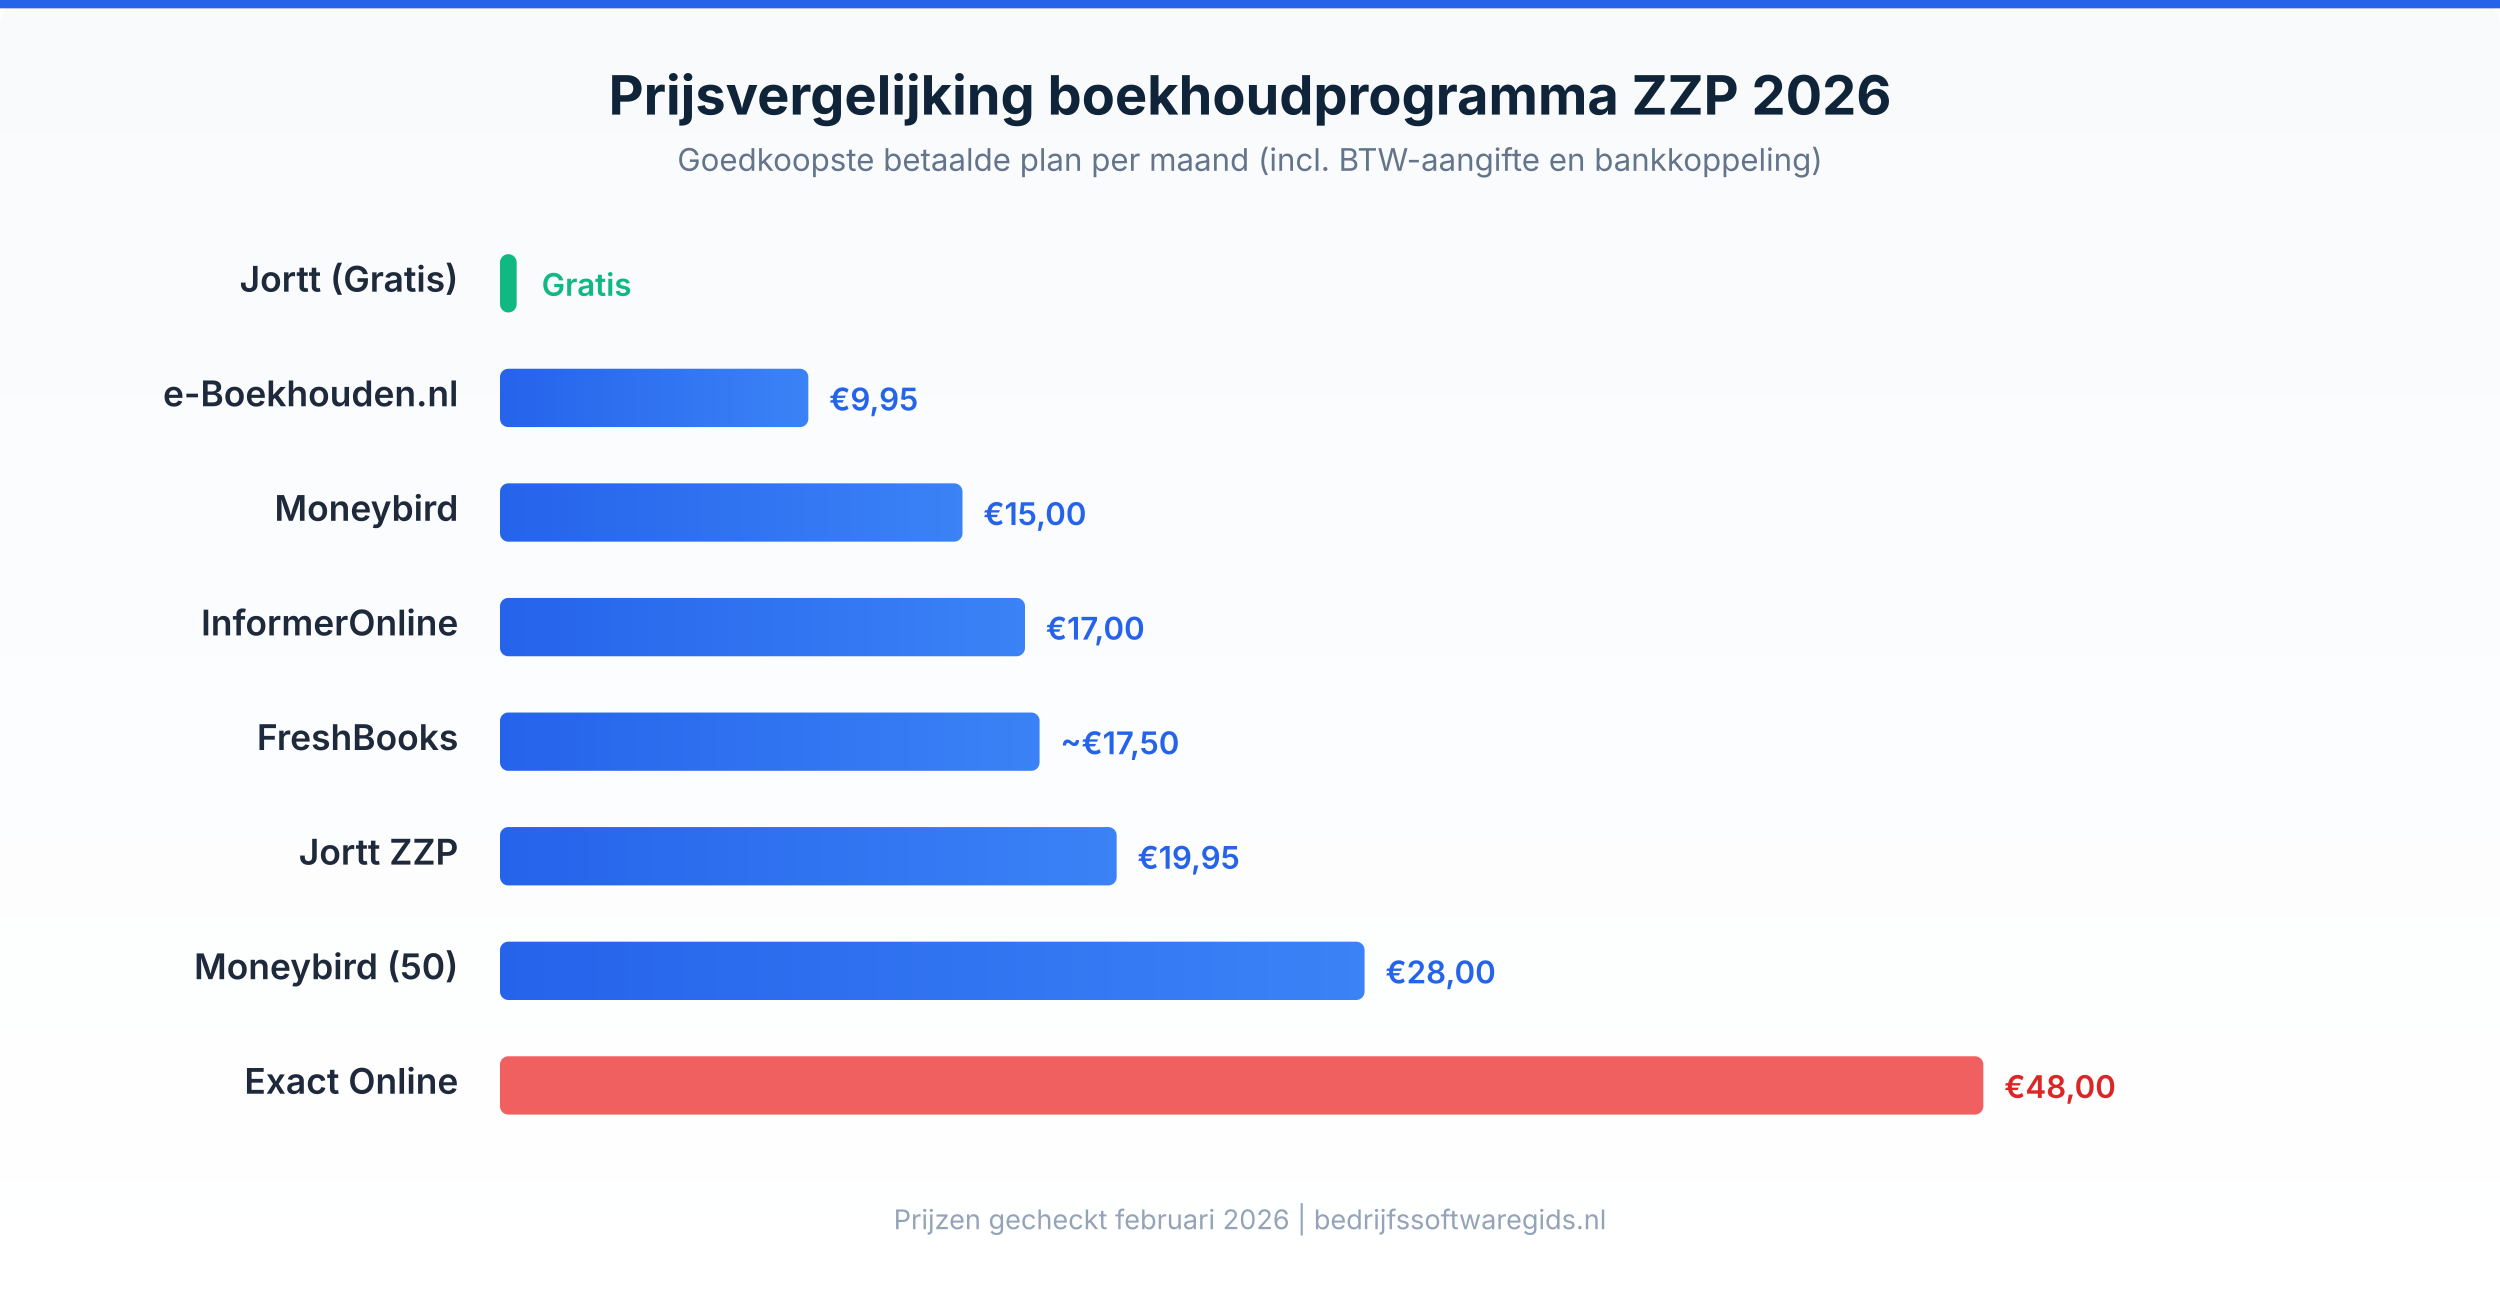
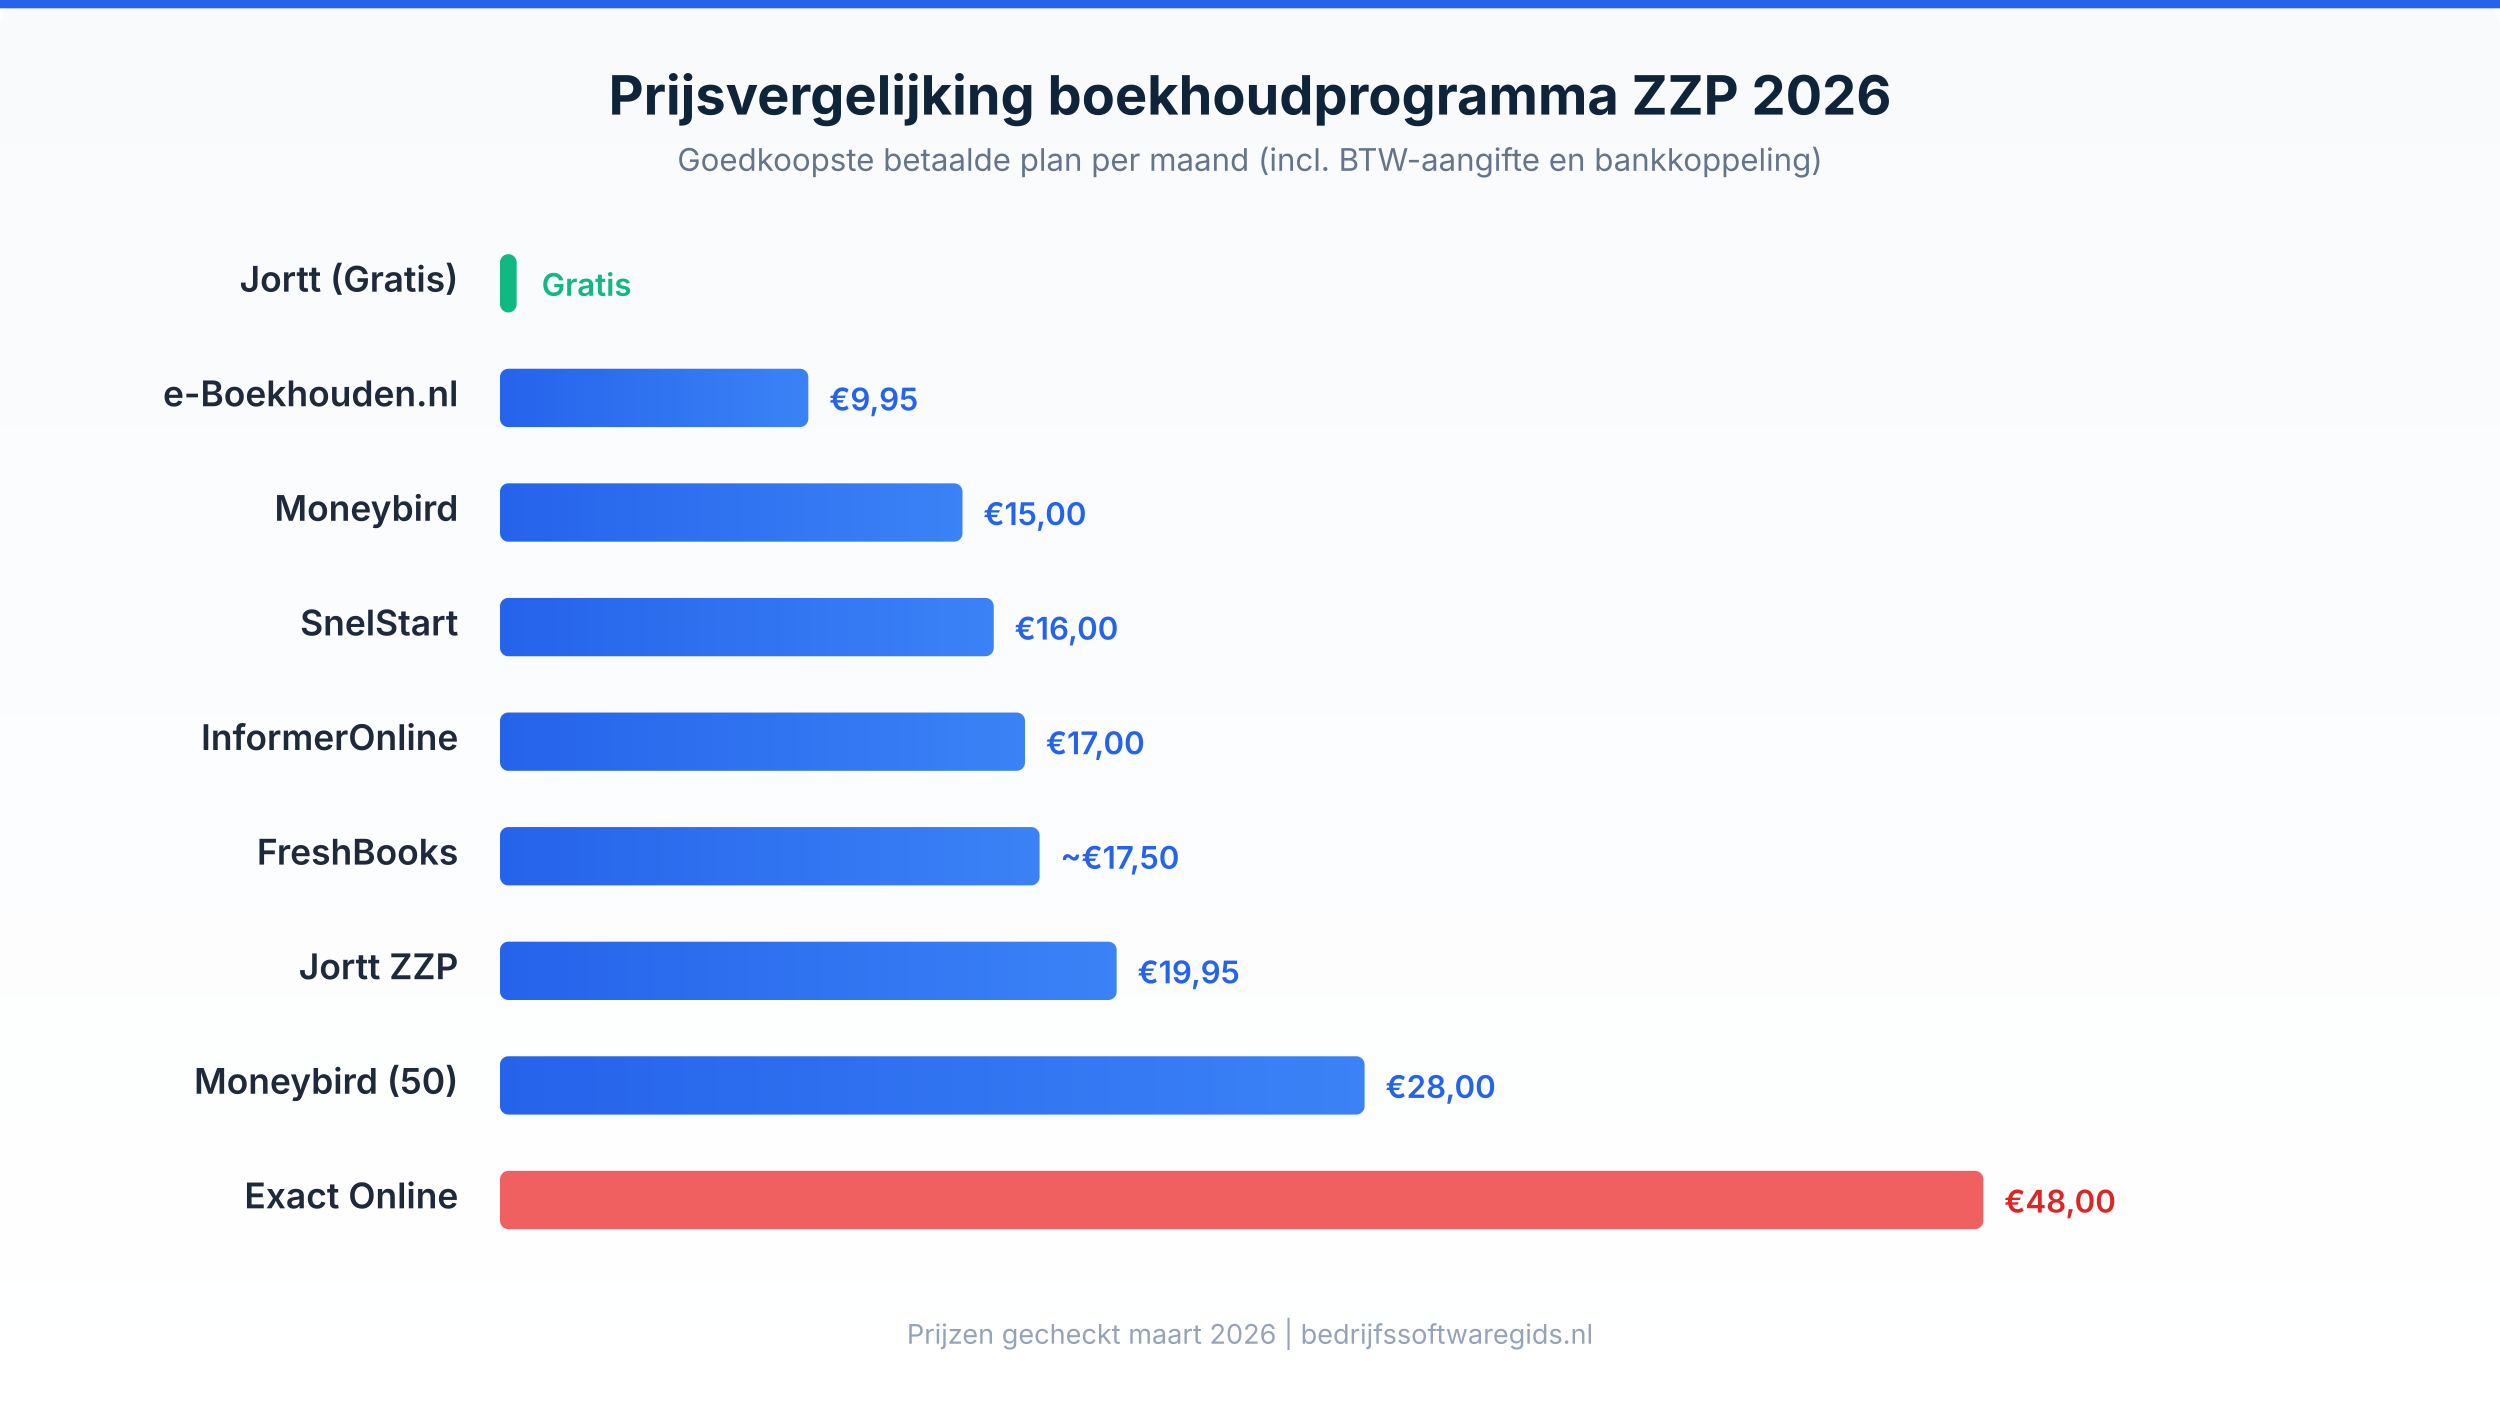
- <svg xmlns="http://www.w3.org/2000/svg" viewBox="0 0 1200 630" font-family="Inter, -apple-system, BlinkMacSystemFont, 'Segoe UI', sans-serif">
+ <svg xmlns="http://www.w3.org/2000/svg" viewBox="0 0 1200 685" font-family="Inter, -apple-system, BlinkMacSystemFont, 'Segoe UI', sans-serif">
  <defs>
    <linearGradient id="bg" x1="0" y1="0" x2="0" y2="1">
      <stop offset="0%" stop-color="#f8fafc" />
      <stop offset="100%" stop-color="#ffffff" />
    </linearGradient>
    <linearGradient id="bar" x1="0" y1="0" x2="1" y2="0">
      <stop offset="0%" stop-color="#2563eb" />
      <stop offset="100%" stop-color="#3b82f6" />
    </linearGradient>
  </defs>
-   <rect width="1200" height="630" fill="url(#bg)" rx="12" />
+   <rect width="1200" height="685" fill="url(#bg)" rx="12" />
  <rect x="0" y="0" width="1200" height="4" fill="#2563eb" />
  <text x="600" y="55" text-anchor="middle" font-size="26" font-weight="700" fill="#0f2439">Prijsvergelijking boekhoudprogramma ZZP 2026</text>
  <text x="600" y="82" text-anchor="middle" font-size="15" fill="#64748b">Goedkoopste betaalde plan per maand (incl. BTW-aangifte en bankkoppeling)</text>
  <text x="220" y="140" text-anchor="end" font-size="17" font-weight="600" fill="#1e293b">Jortt (Gratis)</text>
  <rect x="240" y="122" width="8" height="28" rx="4" fill="#10b981" />
  <text x="260" y="142" font-size="15" font-weight="600" fill="#10b981">Gratis</text>
  <text x="220" y="195" text-anchor="end" font-size="17" font-weight="600" fill="#1e293b">e-Boekhouden.nl</text>
  <rect x="240" y="177" width="148" height="28" rx="4" fill="url(#bar)" />
  <text x="398" y="197" font-size="15" font-weight="600" fill="#2563eb"> €9,95</text>
  <text x="220" y="250" text-anchor="end" font-size="17" font-weight="600" fill="#1e293b">Moneybird</text>
  <rect x="240" y="232" width="222" height="28" rx="4" fill="url(#bar)" />
  <text x="472" y="252" font-size="15" font-weight="600" fill="#2563eb"> €15,00</text>
-   <text x="220" y="305" text-anchor="end" font-size="17" font-weight="600" fill="#1e293b">InformerOnline</text>
-   <rect x="240" y="287" width="252" height="28" rx="4" fill="url(#bar)" />
-   <text x="502" y="307" font-size="15" font-weight="600" fill="#2563eb"> €17,00</text>
-   <text x="220" y="360" text-anchor="end" font-size="17" font-weight="600" fill="#1e293b">FreshBooks</text>
-   <rect x="240" y="342" width="259" height="28" rx="4" fill="url(#bar)" />
-   <text x="509" y="362" font-size="15" font-weight="600" fill="#2563eb"> ~€17,50</text>
-   <text x="220" y="415" text-anchor="end" font-size="17" font-weight="600" fill="#1e293b">Jortt ZZP</text>
-   <rect x="240" y="397" width="296" height="28" rx="4" fill="url(#bar)" />
-   <text x="546" y="417" font-size="15" font-weight="600" fill="#2563eb"> €19,95</text>
-   <text x="220" y="470" text-anchor="end" font-size="17" font-weight="600" fill="#1e293b">Moneybird (50)</text>
-   <rect x="240" y="452" width="415" height="28" rx="4" fill="url(#bar)" />
-   <text x="665" y="472" font-size="15" font-weight="600" fill="#2563eb"> €28,00</text>
-   <text x="220" y="525" text-anchor="end" font-size="17" font-weight="600" fill="#1e293b">Exact Online</text>
-   <rect x="240" y="507" width="712" height="28" rx="4" fill="#ef4444" opacity="0.85" />
-   <text x="962" y="527" font-size="15" font-weight="600" fill="#dc2626"> €48,00</text>
-   <text x="600" y="590" text-anchor="middle" font-size="13" fill="#94a3b8">Prijzen gecheckt februari 2026 | bedrijfssoftwaregids.nl</text>
+   <text x="220" y="305" text-anchor="end" font-size="17" font-weight="600" fill="#1e293b">SnelStart</text>
+   <rect x="240" y="287" width="237" height="28" rx="4" fill="url(#bar)" />
+   <text x="487" y="307" font-size="15" font-weight="600" fill="#2563eb"> €16,00</text>
+   <text x="220" y="360" text-anchor="end" font-size="17" font-weight="600" fill="#1e293b">InformerOnline</text>
+   <rect x="240" y="342" width="252" height="28" rx="4" fill="url(#bar)" />
+   <text x="502" y="362" font-size="15" font-weight="600" fill="#2563eb"> €17,00</text>
+   <text x="220" y="415" text-anchor="end" font-size="17" font-weight="600" fill="#1e293b">FreshBooks</text>
+   <rect x="240" y="397" width="259" height="28" rx="4" fill="url(#bar)" />
+   <text x="509" y="417" font-size="15" font-weight="600" fill="#2563eb"> ~€17,50</text>
+   <text x="220" y="470" text-anchor="end" font-size="17" font-weight="600" fill="#1e293b">Jortt ZZP</text>
+   <rect x="240" y="452" width="296" height="28" rx="4" fill="url(#bar)" />
+   <text x="546" y="472" font-size="15" font-weight="600" fill="#2563eb"> €19,95</text>
+   <text x="220" y="525" text-anchor="end" font-size="17" font-weight="600" fill="#1e293b">Moneybird (50)</text>
+   <rect x="240" y="507" width="415" height="28" rx="4" fill="url(#bar)" />
+   <text x="665" y="527" font-size="15" font-weight="600" fill="#2563eb"> €28,00</text>
+   <text x="220" y="580" text-anchor="end" font-size="17" font-weight="600" fill="#1e293b">Exact Online</text>
+   <rect x="240" y="562" width="712" height="28" rx="4" fill="#ef4444" opacity="0.85" />
+   <text x="962" y="582" font-size="15" font-weight="600" fill="#dc2626"> €48,00</text>
+   <text x="600" y="645" text-anchor="middle" font-size="13" fill="#94a3b8">Prijzen gecheckt maart 2026 | bedrijfssoftwaregids.nl</text>
</svg>
